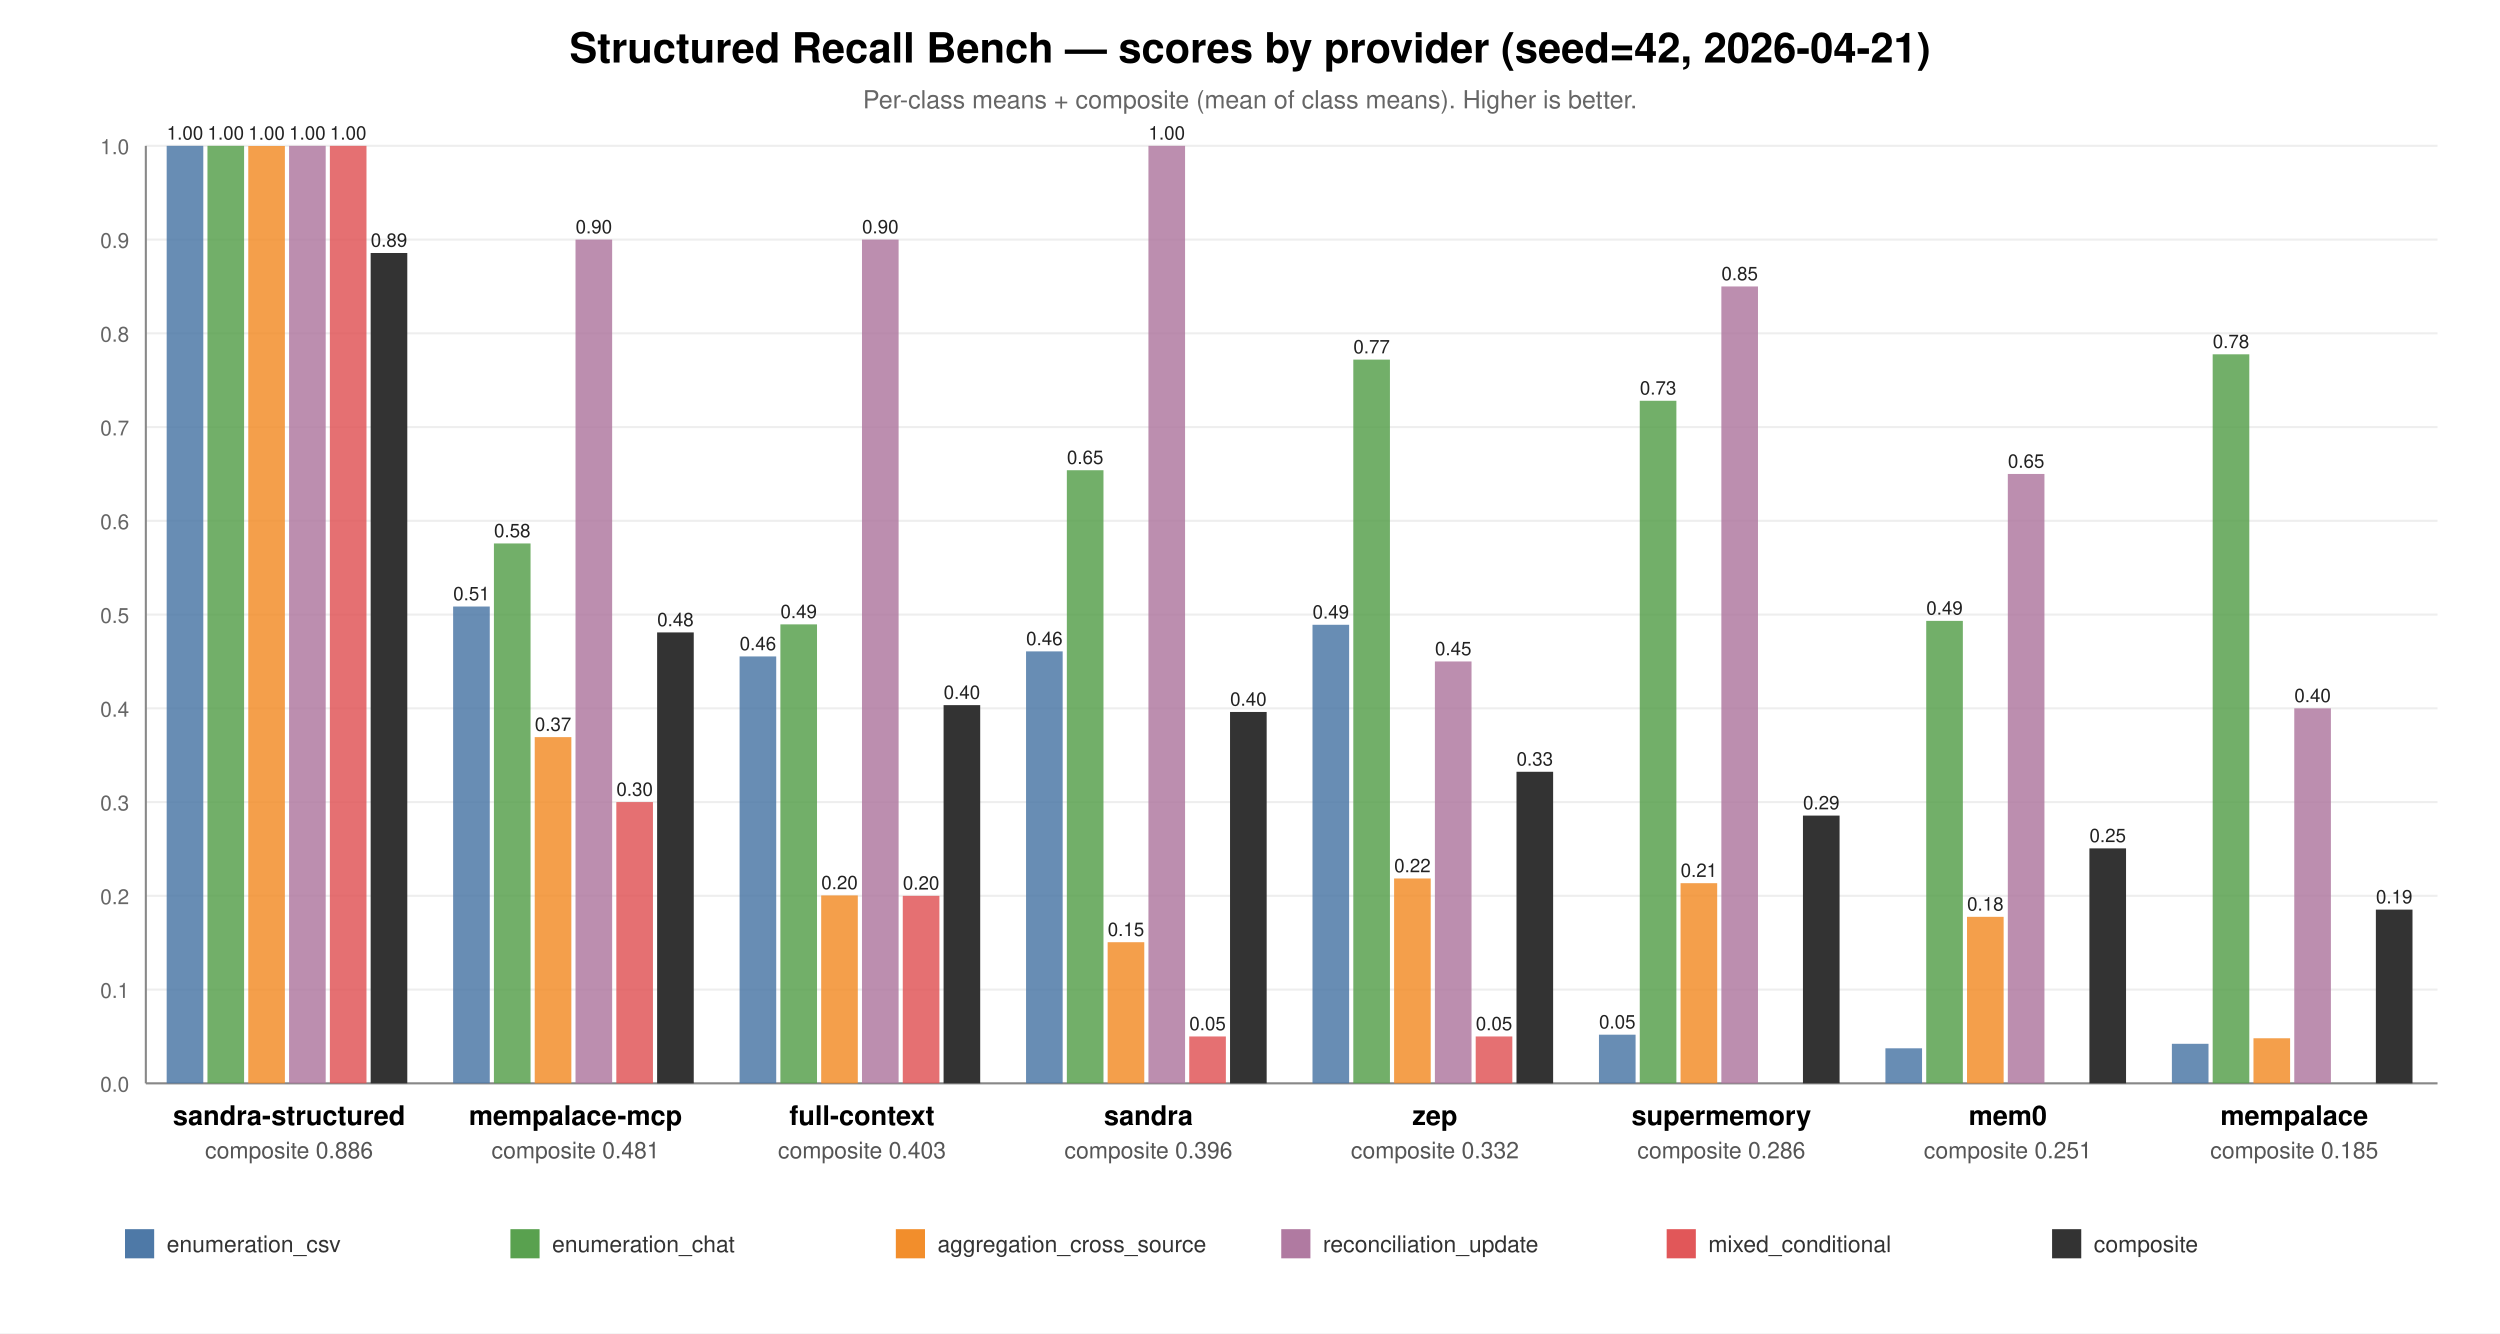
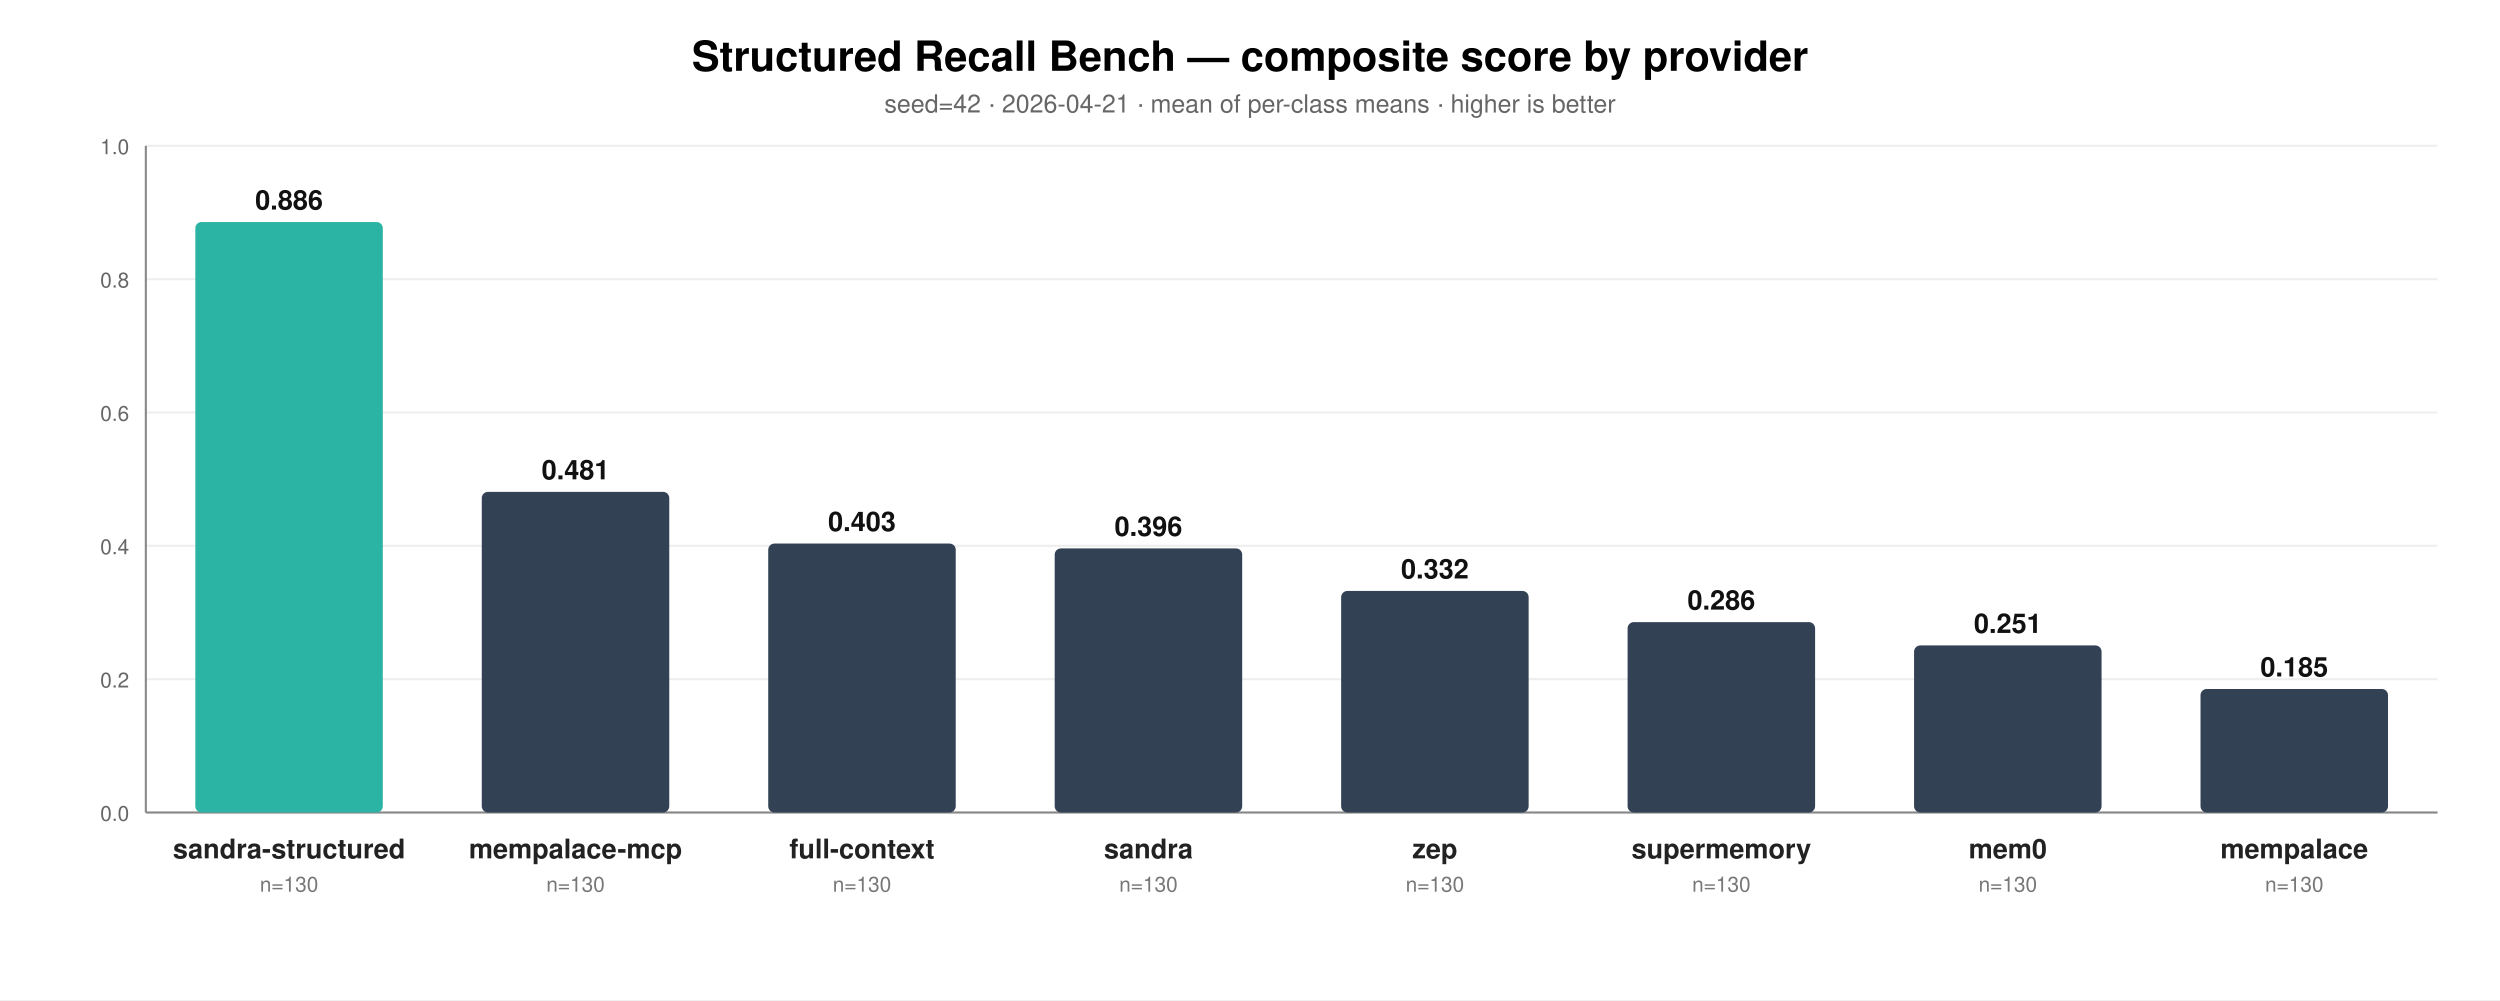
- <svg xmlns="http://www.w3.org/2000/svg" viewBox="0 0 1200 640" font-family="system-ui,Helvetica,Arial,sans-serif">
-   <rect width="1200" height="640" fill="#fff" />
-   <text x="600" y="30" text-anchor="middle" font-size="20" font-weight="600">Structured Recall Bench — scores by provider (seed=42, 2026-04-21)</text>
-   <text x="600" y="52" text-anchor="middle" font-size="12" fill="#666">Per-class means + composite (mean of class means). Higher is better.</text>
-   <line x1="70" x2="1170" y1="520" y2="520" stroke="#eee" />
-   <text x="62" y="524" text-anchor="end" font-size="10" fill="#666">0.0</text>
-   <line x1="70" x2="1170" y1="475" y2="475" stroke="#eee" />
-   <text x="62" y="479" text-anchor="end" font-size="10" fill="#666">0.1</text>
-   <line x1="70" x2="1170" y1="430" y2="430" stroke="#eee" />
-   <text x="62" y="434" text-anchor="end" font-size="10" fill="#666">0.2</text>
-   <line x1="70" x2="1170" y1="385" y2="385" stroke="#eee" />
-   <text x="62" y="389" text-anchor="end" font-size="10" fill="#666">0.3</text>
-   <line x1="70" x2="1170" y1="340" y2="340" stroke="#eee" />
-   <text x="62" y="344" text-anchor="end" font-size="10" fill="#666">0.4</text>
-   <line x1="70" x2="1170" y1="295" y2="295" stroke="#eee" />
-   <text x="62" y="299" text-anchor="end" font-size="10" fill="#666">0.5</text>
-   <line x1="70" x2="1170" y1="250" y2="250" stroke="#eee" />
-   <text x="62" y="254" text-anchor="end" font-size="10" fill="#666">0.6</text>
-   <line x1="70" x2="1170" y1="205" y2="205" stroke="#eee" />
-   <text x="62" y="209" text-anchor="end" font-size="10" fill="#666">0.7</text>
-   <line x1="70" x2="1170" y1="160" y2="160" stroke="#eee" />
-   <text x="62" y="164" text-anchor="end" font-size="10" fill="#666">0.8</text>
-   <line x1="70" x2="1170" y1="115" y2="115" stroke="#eee" />
-   <text x="62" y="119" text-anchor="end" font-size="10" fill="#666">0.9</text>
+ <svg xmlns="http://www.w3.org/2000/svg" viewBox="0 0 1200 480" font-family="system-ui,Helvetica,Arial,sans-serif">
+   <rect width="1200" height="480" fill="#fff" />
+   <text x="600" y="34" text-anchor="middle" font-size="20" font-weight="600">Structured Recall Bench — composite score by provider</text>
+   <text x="600" y="54" text-anchor="middle" font-size="12" fill="#666">seed=42 · 2026-04-21 · mean of per-class means · higher is better</text>
+   <line x1="70" x2="1170" y1="390" y2="390" stroke="#eee" />
+   <text x="62" y="394" text-anchor="end" font-size="10" fill="#666">0.0</text>
+   <line x1="70" x2="1170" y1="326" y2="326" stroke="#eee" />
+   <text x="62" y="330" text-anchor="end" font-size="10" fill="#666">0.2</text>
+   <line x1="70" x2="1170" y1="262" y2="262" stroke="#eee" />
+   <text x="62" y="266" text-anchor="end" font-size="10" fill="#666">0.4</text>
+   <line x1="70" x2="1170" y1="198" y2="198" stroke="#eee" />
+   <text x="62" y="202" text-anchor="end" font-size="10" fill="#666">0.6</text>
+   <line x1="70" x2="1170" y1="134" y2="134" stroke="#eee" />
+   <text x="62" y="138" text-anchor="end" font-size="10" fill="#666">0.8</text>
  <line x1="70" x2="1170" y1="70" y2="70" stroke="#eee" />
  <text x="62" y="74" text-anchor="end" font-size="10" fill="#666">1.0</text>
-   <line x1="70" x2="70" y1="70" y2="520" stroke="#888" />
-   <line x1="70" x2="1170" y1="520" y2="520" stroke="#888" />
-   <rect x="80" y="70" width="17.583" height="450" fill="#4e79a7" opacity="0.85" />
-   <text x="88.792" y="67" text-anchor="middle" font-size="9" fill="#222">1.00</text>
-   <rect x="99.583" y="70" width="17.583" height="450" fill="#59a14f" opacity="0.85" />
-   <text x="108.375" y="67" text-anchor="middle" font-size="9" fill="#222">1.00</text>
-   <rect x="119.167" y="70.074" width="17.583" height="449.926" fill="#f28e2c" opacity="0.85" />
-   <text x="127.958" y="67.074" text-anchor="middle" font-size="9" fill="#222">1.00</text>
-   <rect x="138.75" y="70" width="17.583" height="450" fill="#b07aa1" opacity="0.85" />
-   <text x="147.542" y="67" text-anchor="middle" font-size="9" fill="#222">1.00</text>
-   <rect x="158.333" y="70" width="17.583" height="450" fill="#e15759" opacity="0.85" />
-   <text x="167.125" y="67" text-anchor="middle" font-size="9" fill="#222">1.00</text>
-   <rect x="177.917" y="121.438" width="17.583" height="398.562" fill="#333333" opacity="1" />
-   <text x="186.708" y="118.438" text-anchor="middle" font-size="9" fill="#222">0.89</text>
-   <text x="138.75" y="540" text-anchor="middle" font-size="13" font-weight="600">sandra-structured</text>
-   <text x="138.75" y="556" text-anchor="middle" font-size="11" fill="#555">composite 0.886</text>
-   <rect x="217.5" y="291.132" width="17.583" height="228.868" fill="#4e79a7" opacity="0.85" />
-   <text x="226.292" y="288.132" text-anchor="middle" font-size="9" fill="#222">0.51</text>
-   <rect x="237.083" y="260.856" width="17.583" height="259.144" fill="#59a14f" opacity="0.85" />
-   <text x="245.875" y="257.856" text-anchor="middle" font-size="9" fill="#222">0.58</text>
-   <rect x="256.667" y="353.817" width="17.583" height="166.183" fill="#f28e2c" opacity="0.85" />
-   <text x="265.458" y="350.817" text-anchor="middle" font-size="9" fill="#222">0.37</text>
-   <rect x="276.25" y="115" width="17.583" height="405" fill="#b07aa1" opacity="0.85" />
-   <text x="285.042" y="112" text-anchor="middle" font-size="9" fill="#222">0.90</text>
-   <rect x="295.833" y="385" width="17.583" height="135" fill="#e15759" opacity="0.85" />
-   <text x="304.625" y="382" text-anchor="middle" font-size="9" fill="#222">0.30</text>
-   <rect x="315.417" y="303.56" width="17.583" height="216.44" fill="#333333" opacity="1" />
-   <text x="324.208" y="300.56" text-anchor="middle" font-size="9" fill="#222">0.48</text>
-   <text x="276.25" y="540" text-anchor="middle" font-size="13" font-weight="600">mempalace-mcp</text>
-   <text x="276.25" y="556" text-anchor="middle" font-size="11" fill="#555">composite 0.481</text>
-   <rect x="355" y="315.089" width="17.583" height="204.911" fill="#4e79a7" opacity="0.85" />
-   <text x="363.792" y="312.089" text-anchor="middle" font-size="9" fill="#222">0.46</text>
-   <rect x="374.583" y="299.697" width="17.583" height="220.303" fill="#59a14f" opacity="0.85" />
-   <text x="383.375" y="296.697" text-anchor="middle" font-size="9" fill="#222">0.49</text>
-   <rect x="394.167" y="429.805" width="17.583" height="90.195" fill="#f28e2c" opacity="0.85" />
-   <text x="402.958" y="426.805" text-anchor="middle" font-size="9" fill="#222">0.20</text>
-   <rect x="413.75" y="115" width="17.583" height="405" fill="#b07aa1" opacity="0.85" />
-   <text x="422.542" y="112" text-anchor="middle" font-size="9" fill="#222">0.90</text>
-   <rect x="433.333" y="430" width="17.583" height="90" fill="#e15759" opacity="0.85" />
-   <text x="442.125" y="427" text-anchor="middle" font-size="9" fill="#222">0.20</text>
-   <rect x="452.917" y="338.462" width="17.583" height="181.538" fill="#333333" opacity="1" />
-   <text x="461.708" y="335.462" text-anchor="middle" font-size="9" fill="#222">0.40</text>
-   <text x="413.75" y="540" text-anchor="middle" font-size="13" font-weight="600">full-context</text>
-   <text x="413.75" y="556" text-anchor="middle" font-size="11" fill="#555">composite 0.403</text>
-   <rect x="492.5" y="312.663" width="17.583" height="207.337" fill="#4e79a7" opacity="0.85" />
-   <text x="501.292" y="309.663" text-anchor="middle" font-size="9" fill="#222">0.46</text>
-   <rect x="512.083" y="225.706" width="17.583" height="294.294" fill="#59a14f" opacity="0.85" />
-   <text x="520.875" y="222.706" text-anchor="middle" font-size="9" fill="#222">0.65</text>
-   <rect x="531.667" y="452.262" width="17.583" height="67.738" fill="#f28e2c" opacity="0.85" />
-   <text x="540.458" y="449.262" text-anchor="middle" font-size="9" fill="#222">0.15</text>
-   <rect x="551.25" y="70" width="17.583" height="450" fill="#b07aa1" opacity="0.85" />
-   <text x="560.042" y="67" text-anchor="middle" font-size="9" fill="#222">1.00</text>
-   <rect x="570.833" y="497.5" width="17.583" height="22.5" fill="#e15759" opacity="0.85" />
-   <text x="579.625" y="494.5" text-anchor="middle" font-size="9" fill="#222">0.05</text>
-   <rect x="590.417" y="341.743" width="17.583" height="178.257" fill="#333333" opacity="1" />
-   <text x="599.208" y="338.743" text-anchor="middle" font-size="9" fill="#222">0.40</text>
-   <text x="551.25" y="540" text-anchor="middle" font-size="13" font-weight="600">sandra</text>
-   <text x="551.25" y="556" text-anchor="middle" font-size="11" fill="#555">composite 0.396</text>
-   <rect x="630" y="299.896" width="17.583" height="220.104" fill="#4e79a7" opacity="0.85" />
-   <text x="638.792" y="296.896" text-anchor="middle" font-size="9" fill="#222">0.49</text>
-   <rect x="649.583" y="172.612" width="17.583" height="347.388" fill="#59a14f" opacity="0.85" />
-   <text x="658.375" y="169.612" text-anchor="middle" font-size="9" fill="#222">0.77</text>
-   <rect x="669.167" y="421.666" width="17.583" height="98.334" fill="#f28e2c" opacity="0.85" />
-   <text x="677.958" y="418.666" text-anchor="middle" font-size="9" fill="#222">0.22</text>
-   <rect x="688.75" y="317.5" width="17.583" height="202.5" fill="#b07aa1" opacity="0.85" />
-   <text x="697.542" y="314.5" text-anchor="middle" font-size="9" fill="#222">0.45</text>
-   <rect x="708.333" y="497.5" width="17.583" height="22.5" fill="#e15759" opacity="0.85" />
-   <text x="717.125" y="494.5" text-anchor="middle" font-size="9" fill="#222">0.05</text>
-   <rect x="727.917" y="370.454" width="17.583" height="149.546" fill="#333333" opacity="1" />
-   <text x="736.708" y="367.454" text-anchor="middle" font-size="9" fill="#222">0.33</text>
-   <text x="688.75" y="540" text-anchor="middle" font-size="13" font-weight="600">zep</text>
-   <text x="688.75" y="556" text-anchor="middle" font-size="11" fill="#555">composite 0.332</text>
-   <rect x="767.5" y="496.65" width="17.583" height="23.35" fill="#4e79a7" opacity="0.85" />
-   <text x="776.292" y="493.65" text-anchor="middle" font-size="9" fill="#222">0.05</text>
-   <rect x="787.083" y="192.374" width="17.583" height="327.626" fill="#59a14f" opacity="0.85" />
-   <text x="795.875" y="189.374" text-anchor="middle" font-size="9" fill="#222">0.73</text>
-   <rect x="806.667" y="423.929" width="17.583" height="96.071" fill="#f28e2c" opacity="0.85" />
-   <text x="815.458" y="420.929" text-anchor="middle" font-size="9" fill="#222">0.21</text>
-   <rect x="826.25" y="137.5" width="17.583" height="382.5" fill="#b07aa1" opacity="0.85" />
-   <text x="835.042" y="134.5" text-anchor="middle" font-size="9" fill="#222">0.85</text>
-   <rect x="845.833" y="520" width="17.583" height="0" fill="#e15759" opacity="0.85" />
-   <rect x="865.417" y="391.482" width="17.583" height="128.518" fill="#333333" opacity="1" />
-   <text x="874.208" y="388.482" text-anchor="middle" font-size="9" fill="#222">0.29</text>
-   <text x="826.25" y="540" text-anchor="middle" font-size="13" font-weight="600">supermemory</text>
-   <text x="826.25" y="556" text-anchor="middle" font-size="11" fill="#555">composite 0.286</text>
-   <rect x="905" y="503.186" width="17.583" height="16.814" fill="#4e79a7" opacity="0.85" />
-   <rect x="924.583" y="298.023" width="17.583" height="221.977" fill="#59a14f" opacity="0.85" />
-   <text x="933.375" y="295.023" text-anchor="middle" font-size="9" fill="#222">0.49</text>
-   <rect x="944.167" y="440.082" width="17.583" height="79.918" fill="#f28e2c" opacity="0.85" />
-   <text x="952.958" y="437.082" text-anchor="middle" font-size="9" fill="#222">0.18</text>
-   <rect x="963.75" y="227.5" width="17.583" height="292.5" fill="#b07aa1" opacity="0.85" />
-   <text x="972.542" y="224.5" text-anchor="middle" font-size="9" fill="#222">0.65</text>
-   <rect x="983.333" y="520" width="17.583" height="0" fill="#e15759" opacity="0.85" />
-   <rect x="1002.917" y="407.221" width="17.583" height="112.779" fill="#333333" opacity="1" />
-   <text x="1011.708" y="404.221" text-anchor="middle" font-size="9" fill="#222">0.25</text>
-   <text x="963.75" y="540" text-anchor="middle" font-size="13" font-weight="600">mem0</text>
-   <text x="963.75" y="556" text-anchor="middle" font-size="11" fill="#555">composite 0.251</text>
-   <rect x="1042.5" y="501.027" width="17.583" height="18.973" fill="#4e79a7" opacity="0.85" />
-   <rect x="1062.083" y="170.068" width="17.583" height="349.932" fill="#59a14f" opacity="0.85" />
-   <text x="1070.875" y="167.068" text-anchor="middle" font-size="9" fill="#222">0.78</text>
-   <rect x="1081.667" y="498.368" width="17.583" height="21.632" fill="#f28e2c" opacity="0.85" />
-   <rect x="1101.25" y="340" width="17.583" height="180" fill="#b07aa1" opacity="0.85" />
-   <text x="1110.042" y="337" text-anchor="middle" font-size="9" fill="#222">0.40</text>
-   <rect x="1120.833" y="520" width="17.583" height="0" fill="#e15759" opacity="0.85" />
-   <rect x="1140.417" y="436.619" width="17.583" height="83.381" fill="#333333" opacity="1" />
-   <text x="1149.208" y="433.619" text-anchor="middle" font-size="9" fill="#222">0.19</text>
-   <text x="1101.25" y="540" text-anchor="middle" font-size="13" font-weight="600">mempalace</text>
-   <text x="1101.25" y="556" text-anchor="middle" font-size="11" fill="#555">composite 0.185</text>
-   <rect x="60" y="590" width="14" height="14" fill="#4e79a7" />
-   <text x="80" y="601" font-size="11" fill="#333">enumeration_csv</text>
-   <rect x="245" y="590" width="14" height="14" fill="#59a14f" />
-   <text x="265" y="601" font-size="11" fill="#333">enumeration_chat</text>
-   <rect x="430" y="590" width="14" height="14" fill="#f28e2c" />
-   <text x="450" y="601" font-size="11" fill="#333">aggregation_cross_source</text>
-   <rect x="615" y="590" width="14" height="14" fill="#b07aa1" />
-   <text x="635" y="601" font-size="11" fill="#333">reconciliation_update</text>
-   <rect x="800" y="590" width="14" height="14" fill="#e15759" />
-   <text x="820" y="601" font-size="11" fill="#333">mixed_conditional</text>
-   <rect x="985" y="590" width="14" height="14" fill="#333333" />
-   <text x="1005" y="601" font-size="11" fill="#333">composite</text>
+   <line x1="70" x2="70" y1="70" y2="390" stroke="#888" />
+   <line x1="70" x2="1170" y1="390" y2="390" stroke="#888" />
+   <rect x="93.75" y="106.578" width="90" height="283.422" fill="#2bb3a4" rx="3" />
+   <text x="138.75" y="100.578" text-anchor="middle" font-size="13" font-weight="600" fill="#111">0.886</text>
+   <text x="138.75" y="412" text-anchor="middle" font-size="13" font-weight="600" fill="#222">sandra-structured</text>
+   <text x="138.75" y="428" text-anchor="middle" font-size="10" fill="#777">n=130</text>
+   <rect x="231.25" y="236.087" width="90" height="153.913" fill="#334155" rx="3" />
+   <text x="276.25" y="230.087" text-anchor="middle" font-size="13" font-weight="600" fill="#111">0.481</text>
+   <text x="276.25" y="412" text-anchor="middle" font-size="13" font-weight="600" fill="#222">mempalace-mcp</text>
+   <text x="276.25" y="428" text-anchor="middle" font-size="10" fill="#777">n=130</text>
+   <rect x="368.75" y="260.906" width="90" height="129.094" fill="#334155" rx="3" />
+   <text x="413.75" y="254.906" text-anchor="middle" font-size="13" font-weight="600" fill="#111">0.403</text>
+   <text x="413.75" y="412" text-anchor="middle" font-size="13" font-weight="600" fill="#222">full-context</text>
+   <text x="413.75" y="428" text-anchor="middle" font-size="10" fill="#777">n=130</text>
+   <rect x="506.25" y="263.239" width="90" height="126.761" fill="#334155" rx="3" />
+   <text x="551.25" y="257.239" text-anchor="middle" font-size="13" font-weight="600" fill="#111">0.396</text>
+   <text x="551.25" y="412" text-anchor="middle" font-size="13" font-weight="600" fill="#222">sandra</text>
+   <text x="551.25" y="428" text-anchor="middle" font-size="10" fill="#777">n=130</text>
+   <rect x="643.75" y="283.656" width="90" height="106.344" fill="#334155" rx="3" />
+   <text x="688.75" y="277.656" text-anchor="middle" font-size="13" font-weight="600" fill="#111">0.332</text>
+   <text x="688.75" y="412" text-anchor="middle" font-size="13" font-weight="600" fill="#222">zep</text>
+   <text x="688.75" y="428" text-anchor="middle" font-size="10" fill="#777">n=130</text>
+   <rect x="781.25" y="298.609" width="90" height="91.391" fill="#334155" rx="3" />
+   <text x="826.25" y="292.609" text-anchor="middle" font-size="13" font-weight="600" fill="#111">0.286</text>
+   <text x="826.25" y="412" text-anchor="middle" font-size="13" font-weight="600" fill="#222">supermemory</text>
+   <text x="826.25" y="428" text-anchor="middle" font-size="10" fill="#777">n=130</text>
+   <rect x="918.75" y="309.801" width="90" height="80.199" fill="#334155" rx="3" />
+   <text x="963.75" y="303.801" text-anchor="middle" font-size="13" font-weight="600" fill="#111">0.251</text>
+   <text x="963.75" y="412" text-anchor="middle" font-size="13" font-weight="600" fill="#222">mem0</text>
+   <text x="963.75" y="428" text-anchor="middle" font-size="10" fill="#777">n=130</text>
+   <rect x="1056.25" y="330.707" width="90" height="59.293" fill="#334155" rx="3" />
+   <text x="1101.25" y="324.707" text-anchor="middle" font-size="13" font-weight="600" fill="#111">0.185</text>
+   <text x="1101.25" y="412" text-anchor="middle" font-size="13" font-weight="600" fill="#222">mempalace</text>
+   <text x="1101.25" y="428" text-anchor="middle" font-size="10" fill="#777">n=130</text>
</svg>
